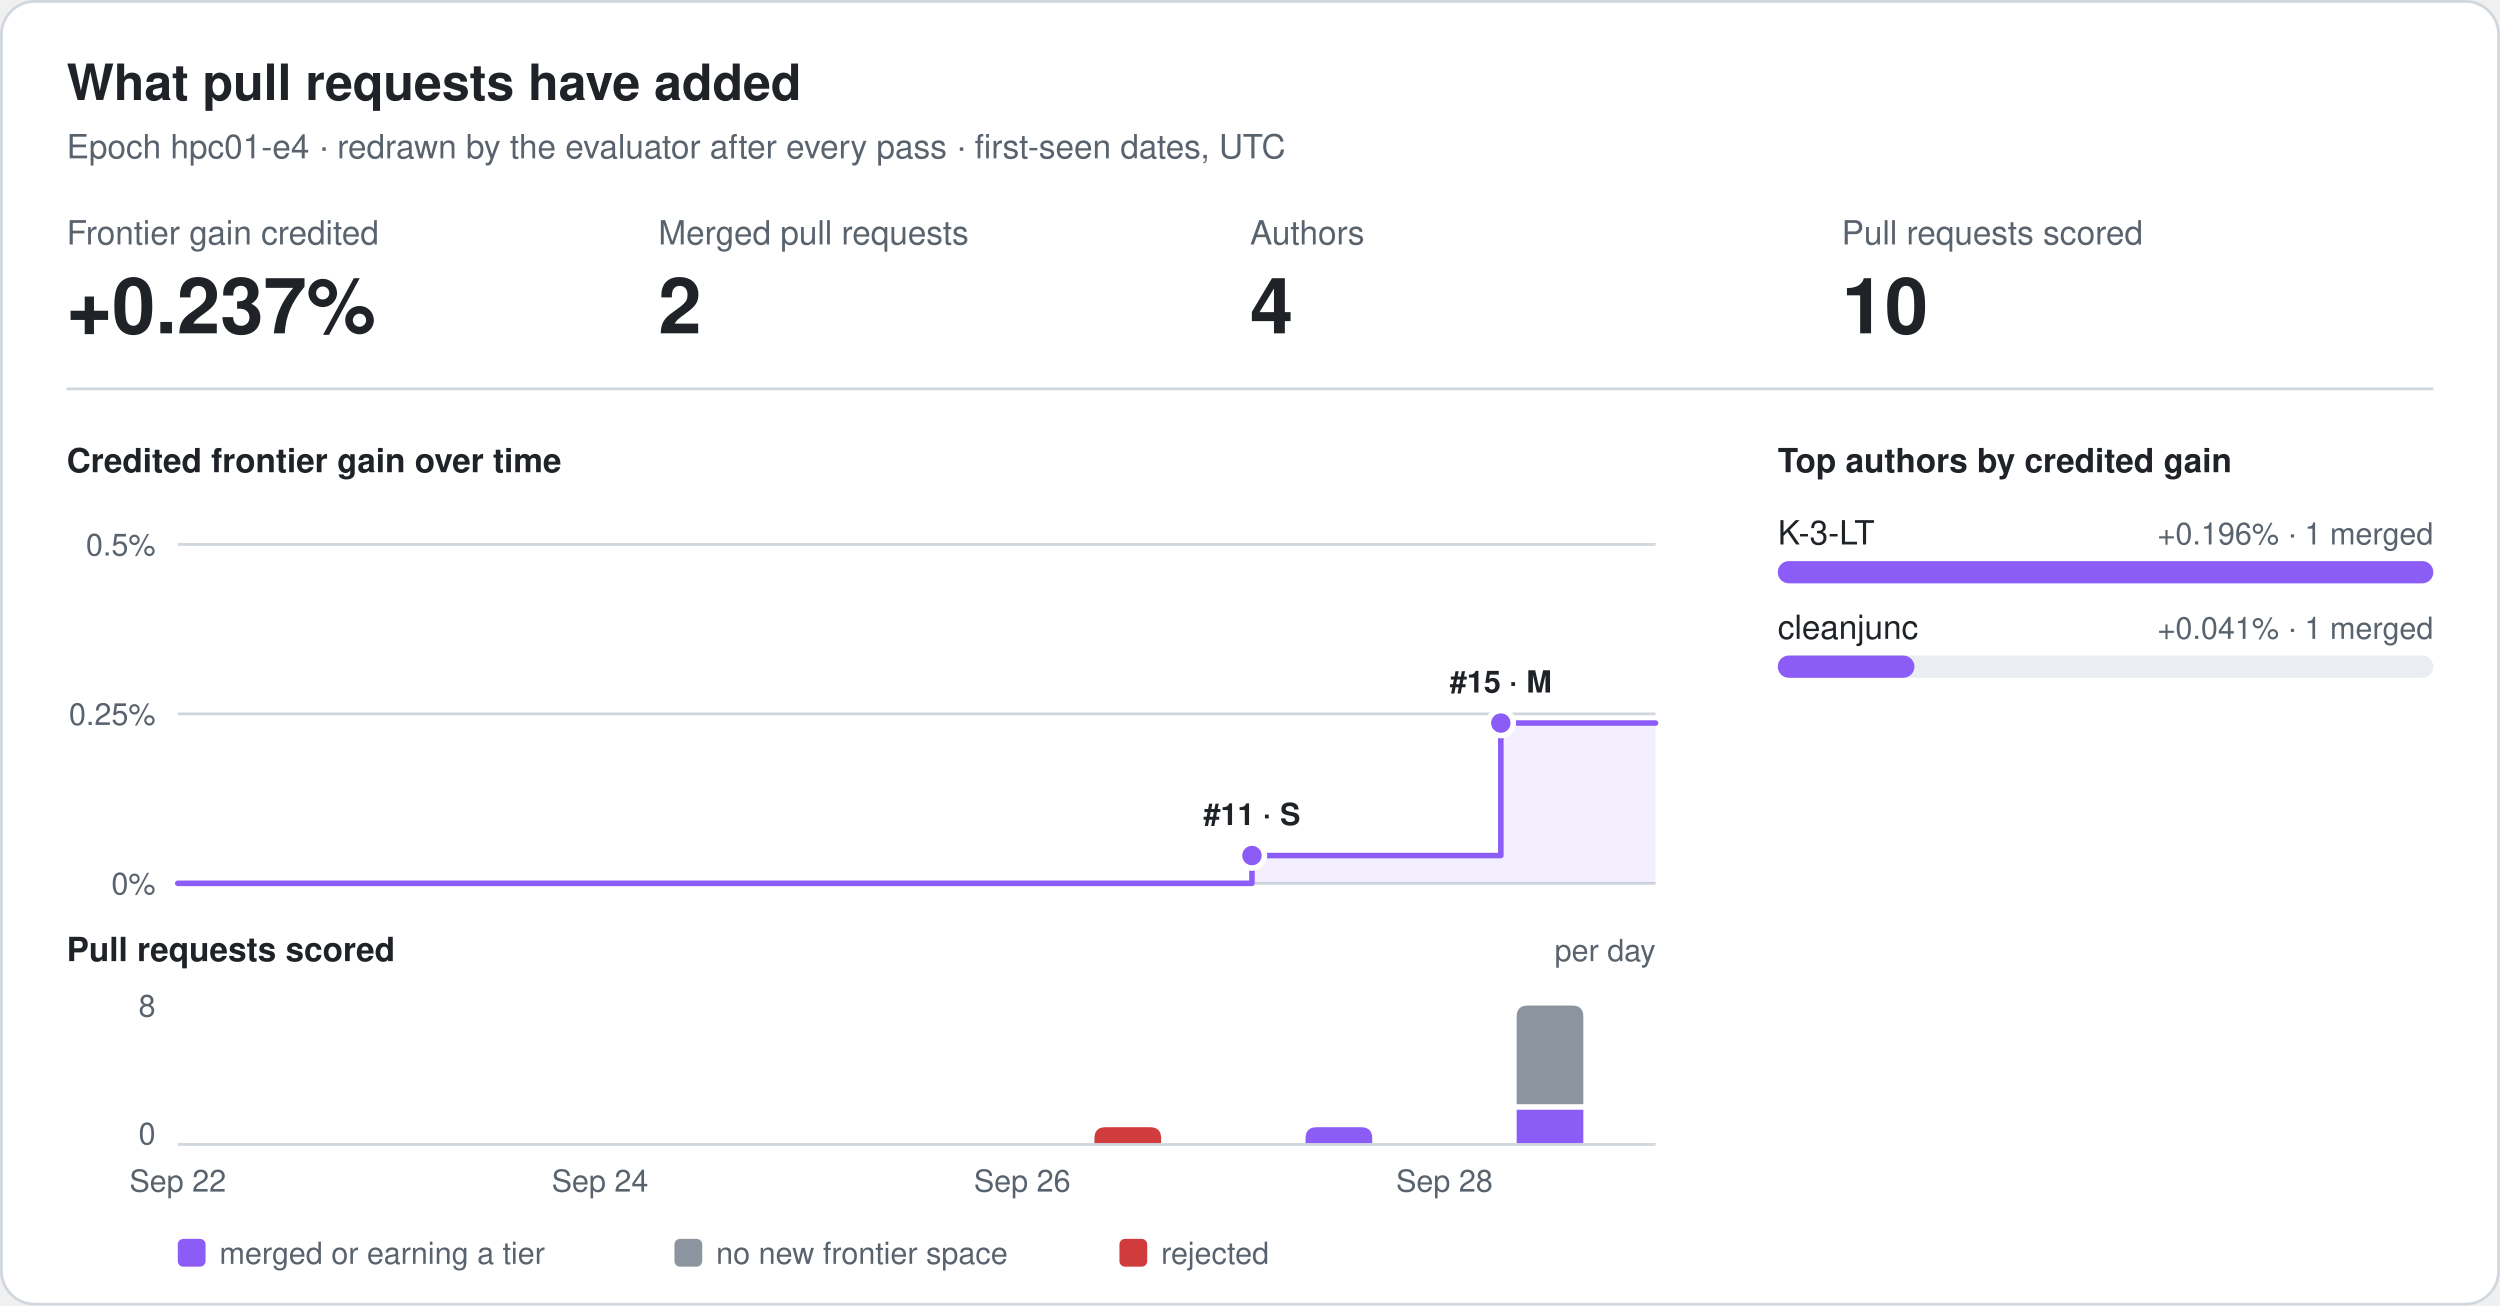
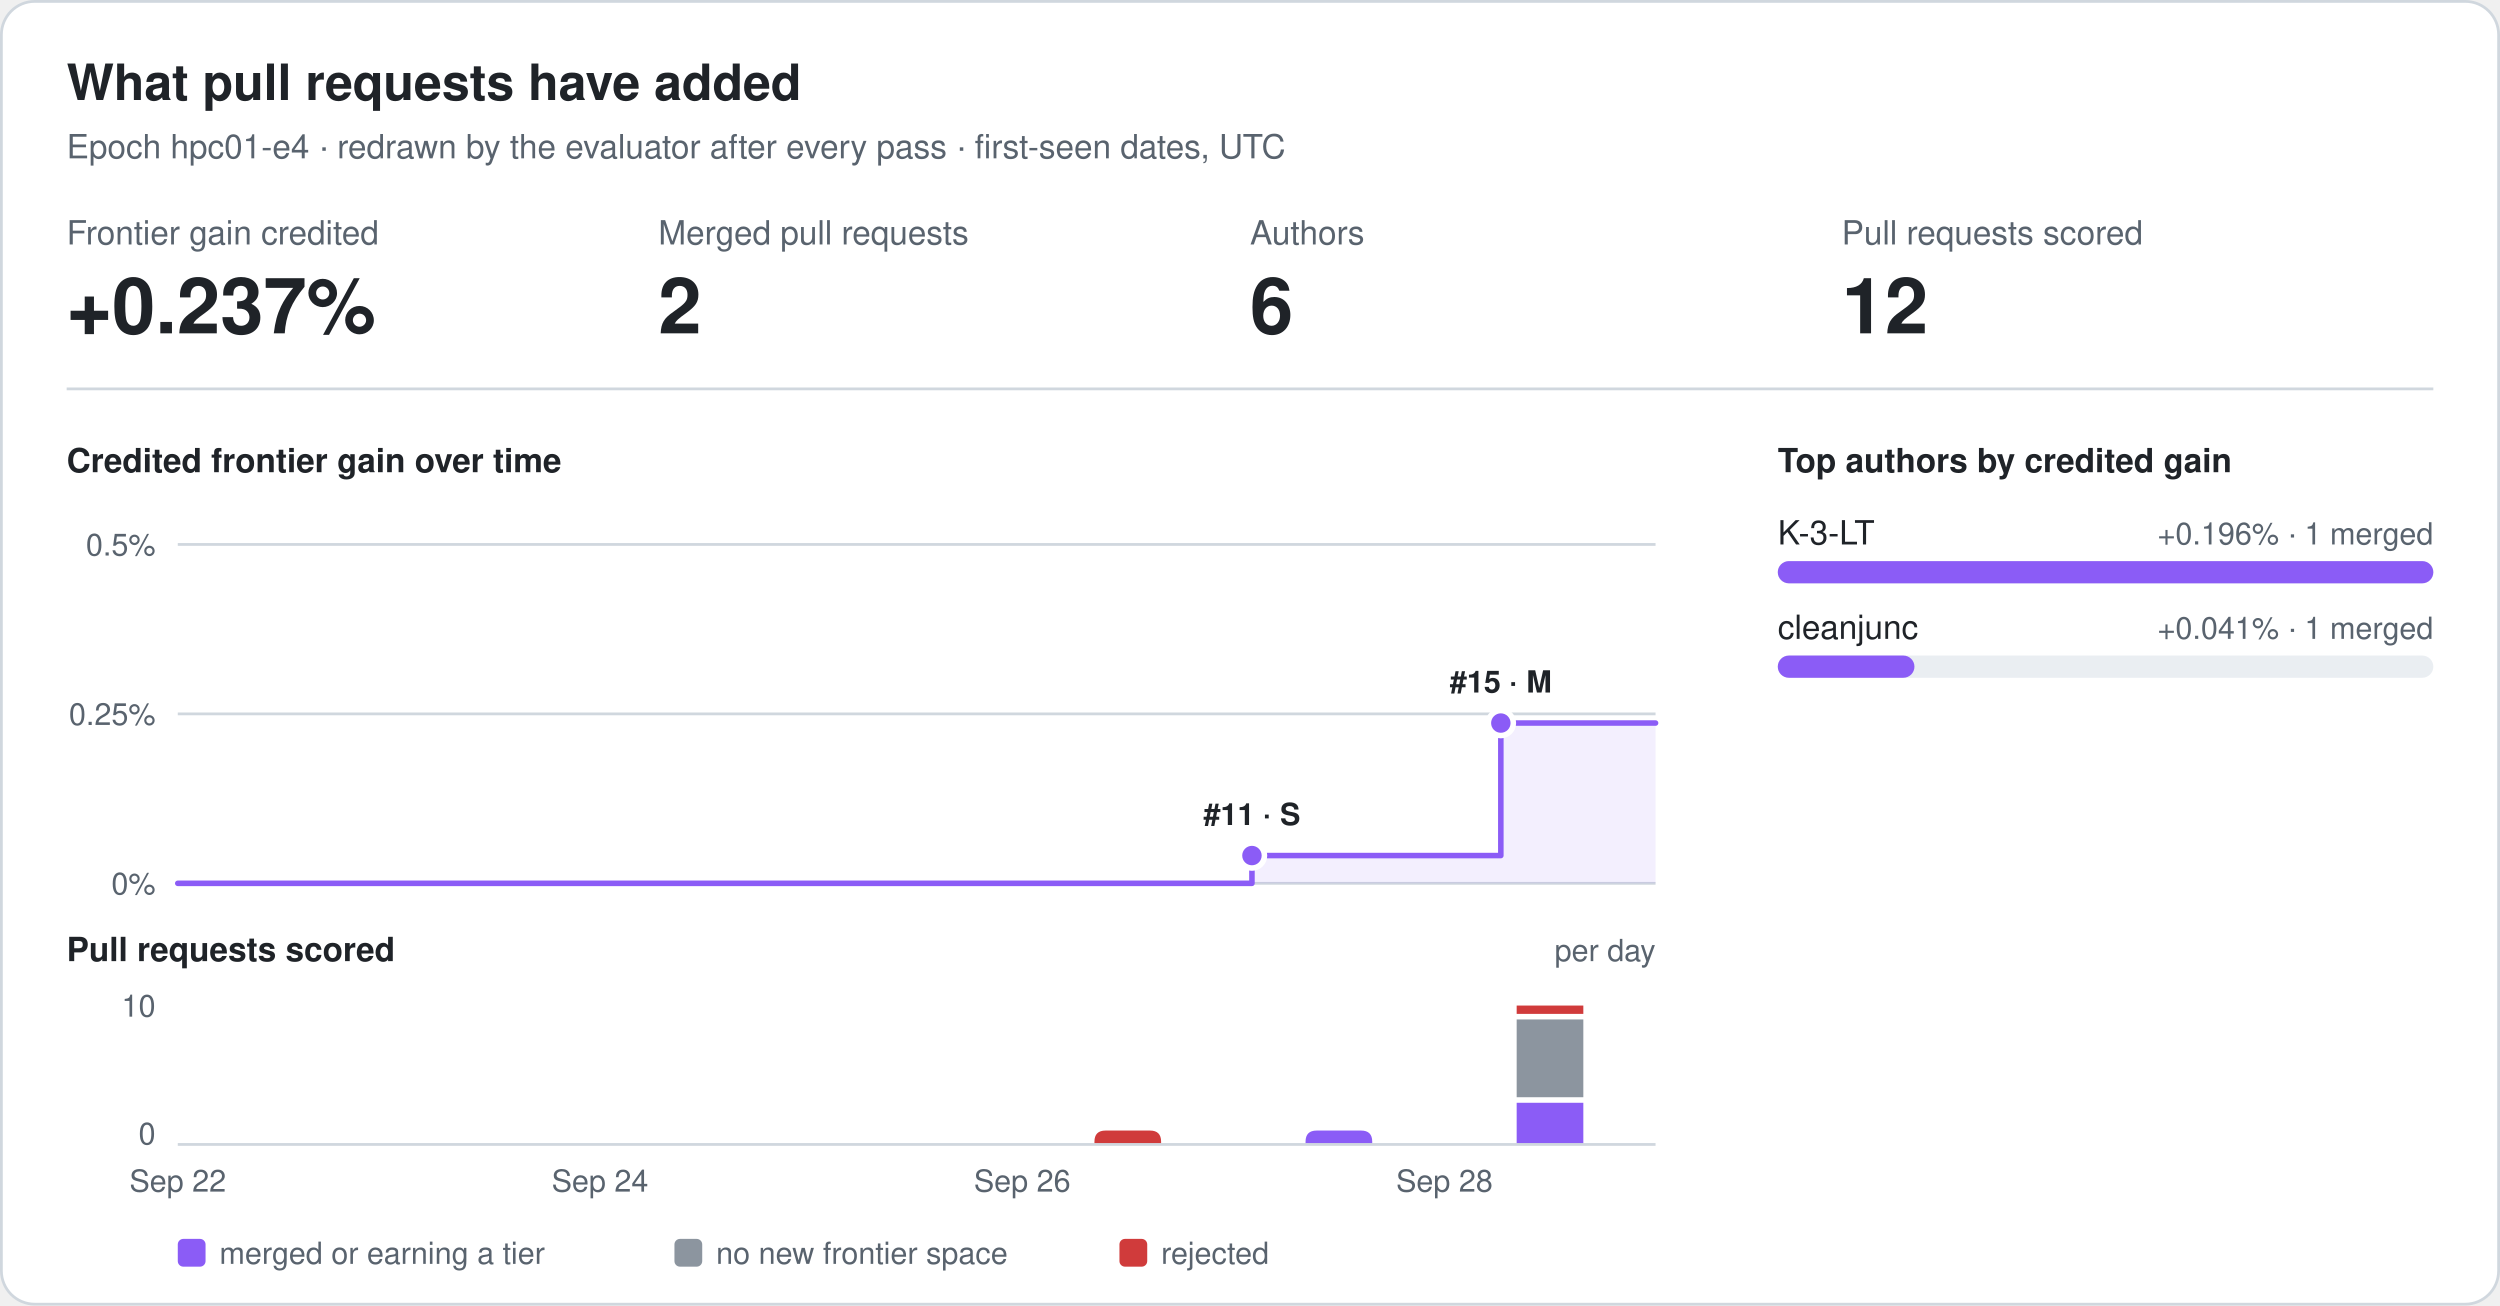
- <svg xmlns="http://www.w3.org/2000/svg" width="900" height="470" viewBox="0 0 900 470" font-family="-apple-system,BlinkMacSystemFont,'Segoe UI',Helvetica,Arial,sans-serif" role="img" aria-label="Frontier gain credited to merged pull requests: +0.237% from 2 merges, 10 pull requests scored">
+ <svg xmlns="http://www.w3.org/2000/svg" width="900" height="470" viewBox="0 0 900 470" font-family="-apple-system,BlinkMacSystemFont,'Segoe UI',Helvetica,Arial,sans-serif" role="img" aria-label="Frontier gain credited to merged pull requests: +0.237% from 2 merges, 12 pull requests scored">
  <style>
.bg{fill:#ffffff;stroke:#d0d7de}.t{fill:#1f2328}.m{fill:#59636e}.rule{stroke:#d0d7de}.ring{stroke:#ffffff}
.acc{fill:#8b5cf6}.accl{stroke:#8b5cf6}.wash{fill:#8b5cf6;fill-opacity:.1}.gry{fill:#8c959f}.rej{fill:#d03b3b}.track{fill:#eaeef2}.tk{stroke:#1f2328}
@media (prefers-color-scheme: dark){
.bg{fill:#0d1117;stroke:#30363d}.t{fill:#e6edf3}.m{fill:#9198a1}.rule{stroke:#30363d}.ring{stroke:#0d1117}
.acc{fill:#9a75f8}.accl{stroke:#9a75f8}.wash{fill:#9a75f8;fill-opacity:.14}.gry{fill:#9198a1}.rej{fill:#e5534b}.track{fill:#21262d}.tk{stroke:#e6edf3}}
</style>
  <rect class="bg" x="0.5" y="0.5" width="899" height="469" rx="12" />
  <text x="24.0" y="36.0" class="t" font-size="18" font-weight="600" text-anchor="start">What pull requests have added</text>
  <text x="24.0" y="57.0" class="m" font-size="12" font-weight="400" text-anchor="start">Epoch hpc01-e4 · redrawn by the evaluator after every pass · first-seen dates, UTC</text>
  <text x="24.0" y="88.0" class="m" font-size="12" font-weight="400" text-anchor="start">Frontier gain credited</text>
  <text x="24.0" y="120.0" class="t" font-size="28" font-weight="600" text-anchor="start">+0.237%</text>
  <text x="237.0" y="88.0" class="m" font-size="12" font-weight="400" text-anchor="start">Merged pull requests</text>
  <text x="237.0" y="120.0" class="t" font-size="28" font-weight="600" text-anchor="start">2</text>
  <text x="450.0" y="88.0" class="m" font-size="12" font-weight="400" text-anchor="start">Authors</text>
-   <text x="450.0" y="120.0" class="t" font-size="28" font-weight="600" text-anchor="start">4</text>
+   <text x="450.0" y="120.0" class="t" font-size="28" font-weight="600" text-anchor="start">6</text>
  <text x="663.0" y="88.0" class="m" font-size="12" font-weight="400" text-anchor="start">Pull requests scored</text>
-   <text x="663.0" y="120.0" class="t" font-size="28" font-weight="600" text-anchor="start">10</text>
+   <text x="663.0" y="120.0" class="t" font-size="28" font-weight="600" text-anchor="start">12</text>
  <line class="rule" x1="24" x2="876" y1="140" y2="140" stroke-width="1" />
  <text x="24.0" y="170.0" class="t" font-size="12" font-weight="600" text-anchor="start">Credited frontier gain over time</text>
  <text x="24.0" y="346.0" class="t" font-size="12" font-weight="600" text-anchor="start">Pull requests scored</text>
  <line class="rule" x1="64" x2="596" y1="318.0" y2="318.0" stroke-width="1" />
  <text x="56.0" y="322.0" class="m" font-size="11" font-weight="400" text-anchor="end">0%</text>
  <line class="rule" x1="64" x2="596" y1="257.0" y2="257.0" stroke-width="1" />
  <text x="56.0" y="261.0" class="m" font-size="11" font-weight="400" text-anchor="end">0.25%</text>
  <line class="rule" x1="64" x2="596" y1="196.0" y2="196.0" stroke-width="1" />
  <text x="56.0" y="200.0" class="m" font-size="11" font-weight="400" text-anchor="end">0.5%</text>
  <polygon class="wash" points="64.0,318.0 450.7,318.0 450.7,308.0 540.3,308.0 540.3,260.3 596.0,260.3 596.0,318.0" />
  <polyline class="accl" points="64.0,318.0 450.7,318.0 450.7,308.0 540.3,308.0 540.3,260.3 596.0,260.3" fill="none" stroke-width="2" stroke-linejoin="round" stroke-linecap="round" />
  <circle class="acc ring" cx="450.7" cy="308.0" r="4.5" stroke-width="2" />
  <circle class="acc ring" cx="540.3" cy="260.3" r="4.5" stroke-width="2" />
  <text x="540.3" y="249.3" class="t" font-size="11" font-weight="600" text-anchor="middle">#15 · M</text>
  <text x="450.7" y="297.0" class="t" font-size="11" font-weight="600" text-anchor="middle">#11 · S</text>
-   <path class="rej" d="M394.0,412.0V409.8Q394.0,405.8 398.0,405.8H414.0Q418.0,405.8 418.0,409.8V412.0Z" />
-   <path class="acc" d="M470.0,412.0V409.8Q470.0,405.8 474.0,405.8H490.0Q494.0,405.8 494.0,409.8V412.0Z" />
-   <rect class="acc" x="546.0" y="399.5" width="24.0" height="12.5" />
-   <path class="gry" d="M546.0,397.5V366.0Q546.0,362.0 550.0,362.0H566.0Q570.0,362.0 570.0,366.0V397.5Z" />
+   <path class="rej" d="M394.0,412.0V411.0Q394.0,407.0 398.0,407.0H414.0Q418.0,407.0 418.0,411.0V412.0Z" />
+   <path class="acc" d="M470.0,412.0V411.0Q470.0,407.0 474.0,407.0H490.0Q494.0,407.0 494.0,411.0V412.0Z" />
+   <rect class="acc" x="546.0" y="397.0" width="24.0" height="15.0" />
+   <rect class="gry" x="546.0" y="367.0" width="24.0" height="28.0" />
+   <rect class="rej" x="546.0" y="362.0" width="24.0" height="3.0" />
  <line class="rule" x1="64" x2="596" y1="412" y2="412" stroke-width="1" />
-   <text x="56.0" y="366.0" class="m" font-size="11" font-weight="400" text-anchor="end">8</text>
+   <text x="56.0" y="366.0" class="m" font-size="11" font-weight="400" text-anchor="end">10</text>
  <text x="56.0" y="412.0" class="m" font-size="11" font-weight="400" text-anchor="end">0</text>
  <text x="596.0" y="346.0" class="m" font-size="11" font-weight="400" text-anchor="end">per day</text>
  <text x="64.0" y="429.0" class="m" font-size="11" font-weight="400" text-anchor="middle">Sep 22</text>
  <text x="216.0" y="429.0" class="m" font-size="11" font-weight="400" text-anchor="middle">Sep 24</text>
  <text x="368.0" y="429.0" class="m" font-size="11" font-weight="400" text-anchor="middle">Sep 26</text>
  <text x="520.0" y="429.0" class="m" font-size="11" font-weight="400" text-anchor="middle">Sep 28</text>
  <rect class="acc" x="64" y="446" width="10" height="10" rx="2" />
  <text x="79.0" y="455.0" class="m" font-size="11" font-weight="400" text-anchor="start">merged or earning a tier</text>
  <rect class="gry" x="242.8" y="446" width="10" height="10" rx="2" />
  <text x="257.8" y="455.0" class="m" font-size="11" font-weight="400" text-anchor="start">no new frontier space</text>
  <rect class="rej" x="403.0" y="446" width="10" height="10" rx="2" />
  <text x="418.0" y="455.0" class="m" font-size="11" font-weight="400" text-anchor="start">rejected</text>
  <text x="640.0" y="170.0" class="t" font-size="12" font-weight="600" text-anchor="start">Top authors by credited gain</text>
  <text x="640.0" y="196.0" class="t" font-size="12" font-weight="400" text-anchor="start">K-3-LT</text>
  <text x="876.0" y="196.0" class="m" font-size="11" font-weight="400" text-anchor="end">+0.196% · 1 merged</text>
  <rect class="track" x="640" y="202" width="236" height="8" rx="4" />
  <rect class="acc" x="640" y="202" width="236.0" height="8" rx="4" />
  <text x="640.0" y="230.0" class="t" font-size="12" font-weight="400" text-anchor="start">cleanjunc</text>
  <text x="876.0" y="230.0" class="m" font-size="11" font-weight="400" text-anchor="end">+0.041% · 1 merged</text>
  <rect class="track" x="640" y="236" width="236" height="8" rx="4" />
  <rect class="acc" x="640" y="236" width="49.2" height="8" rx="4" />
</svg>
